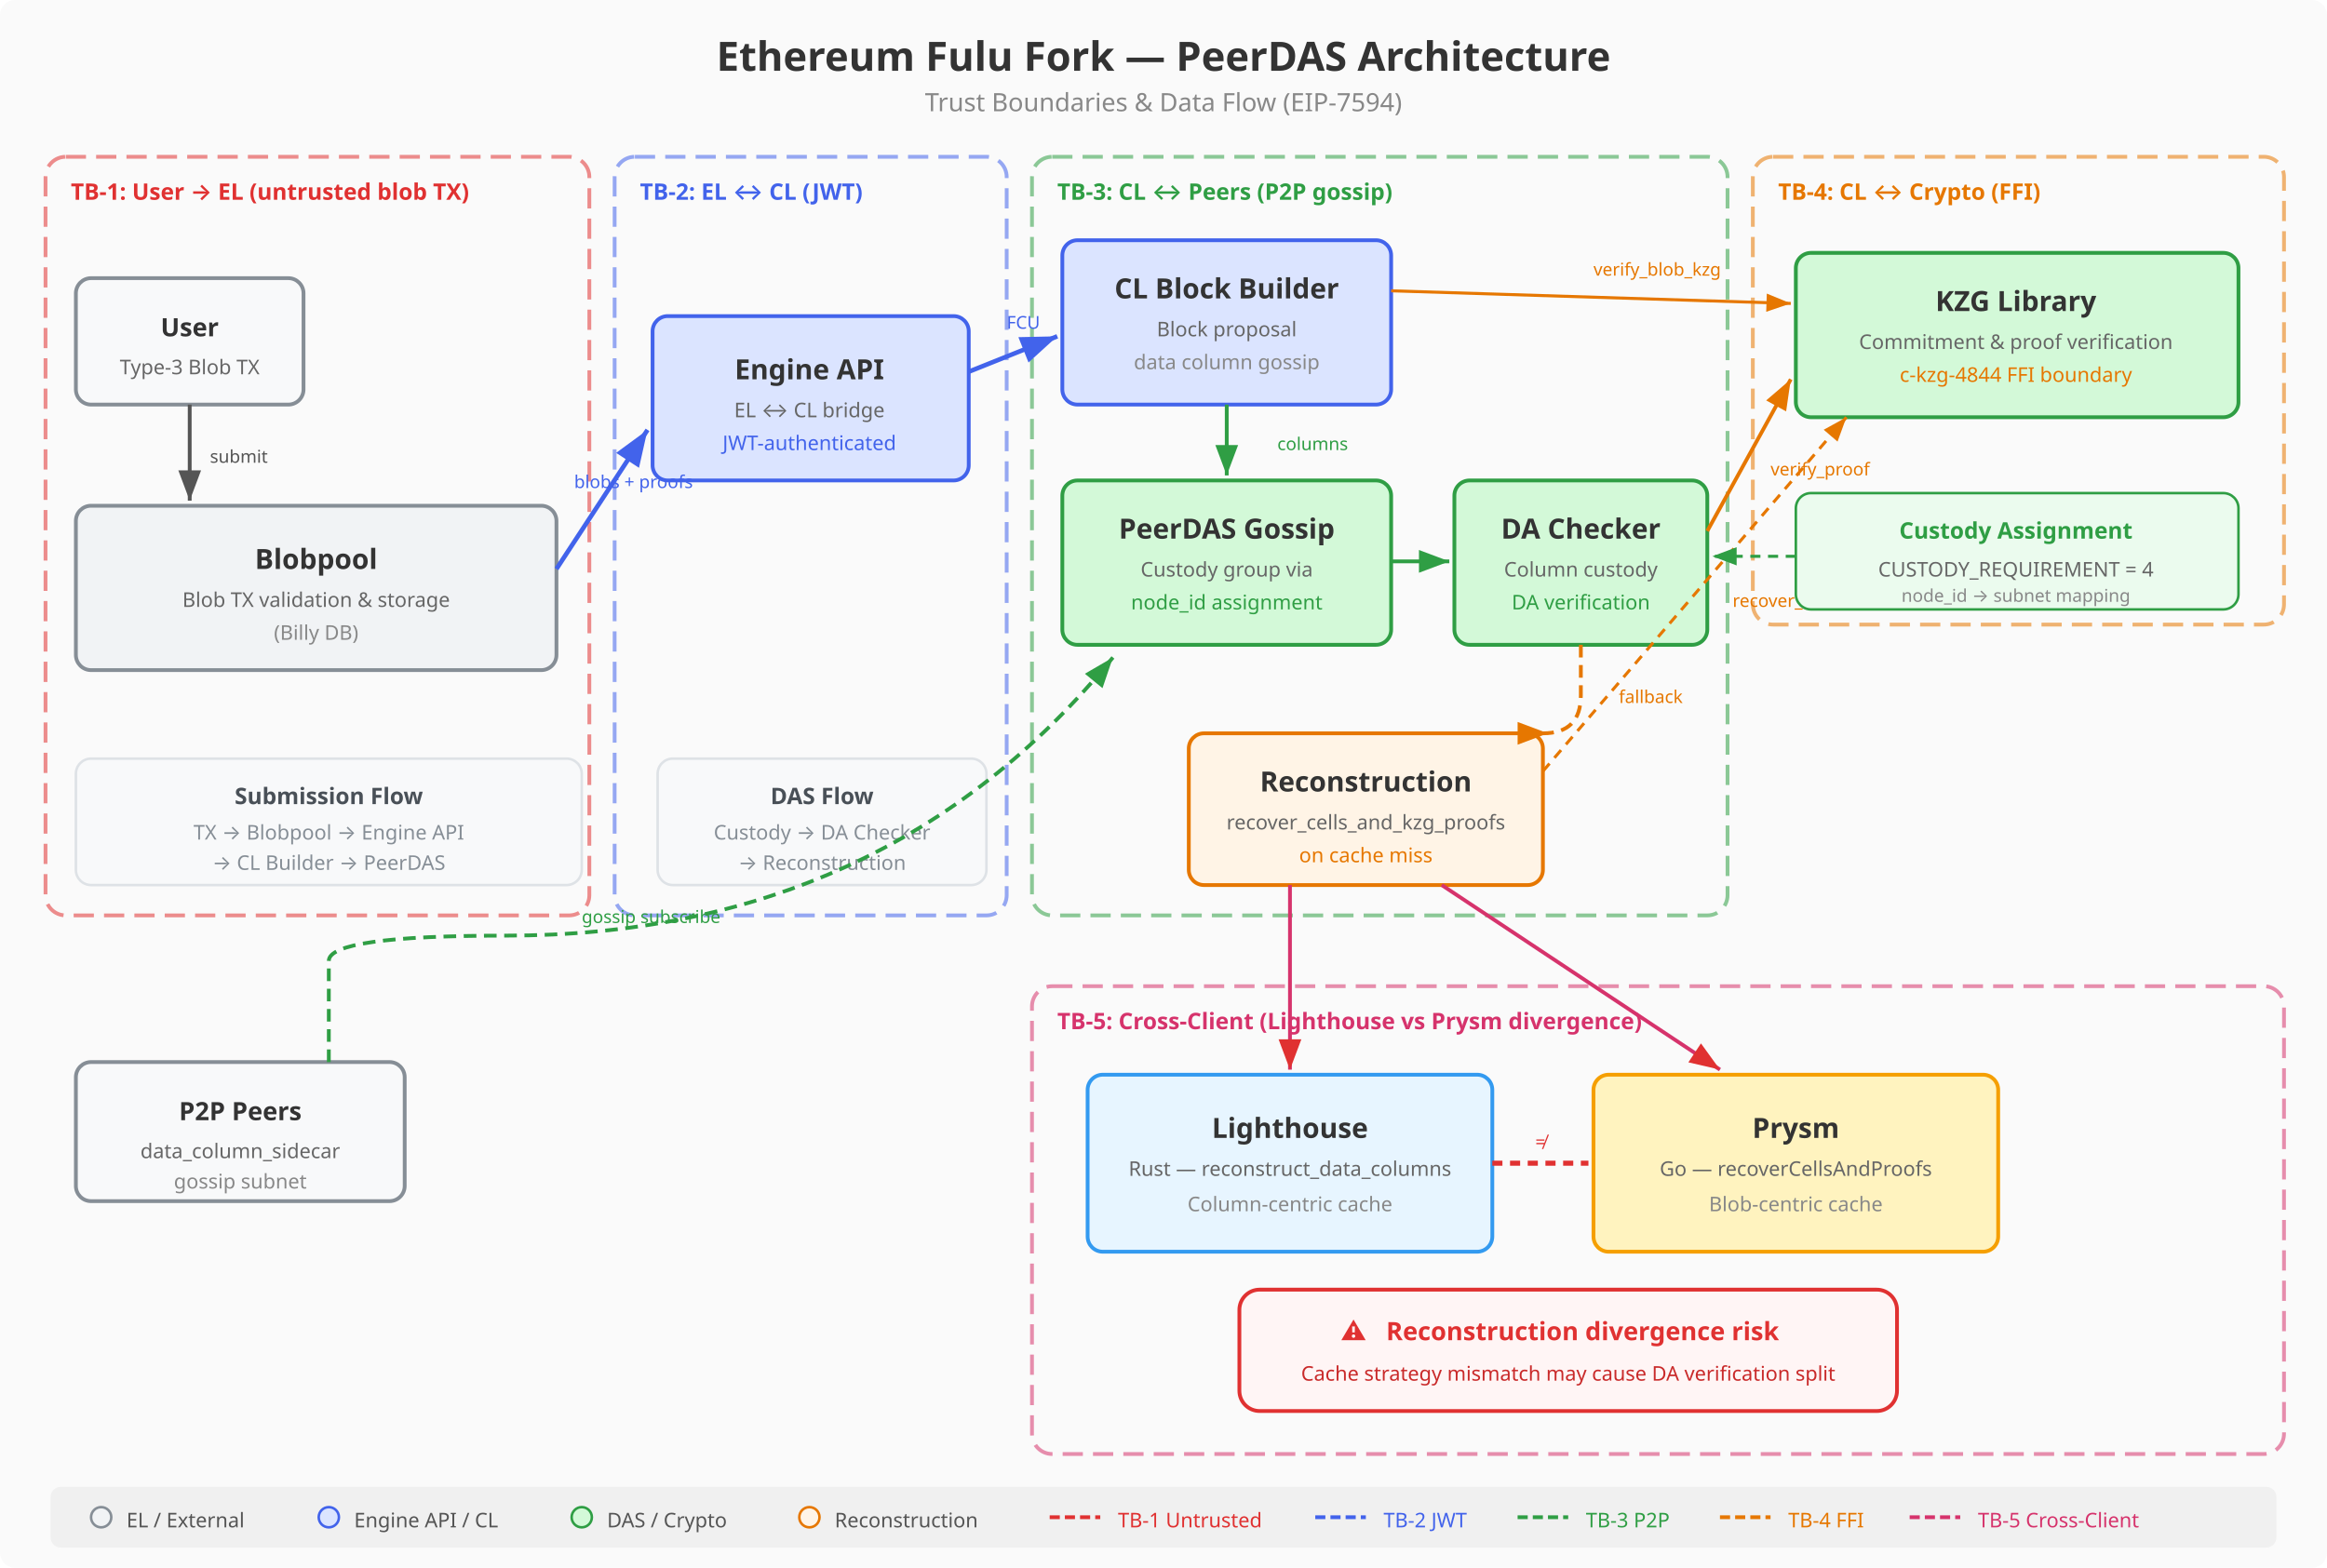
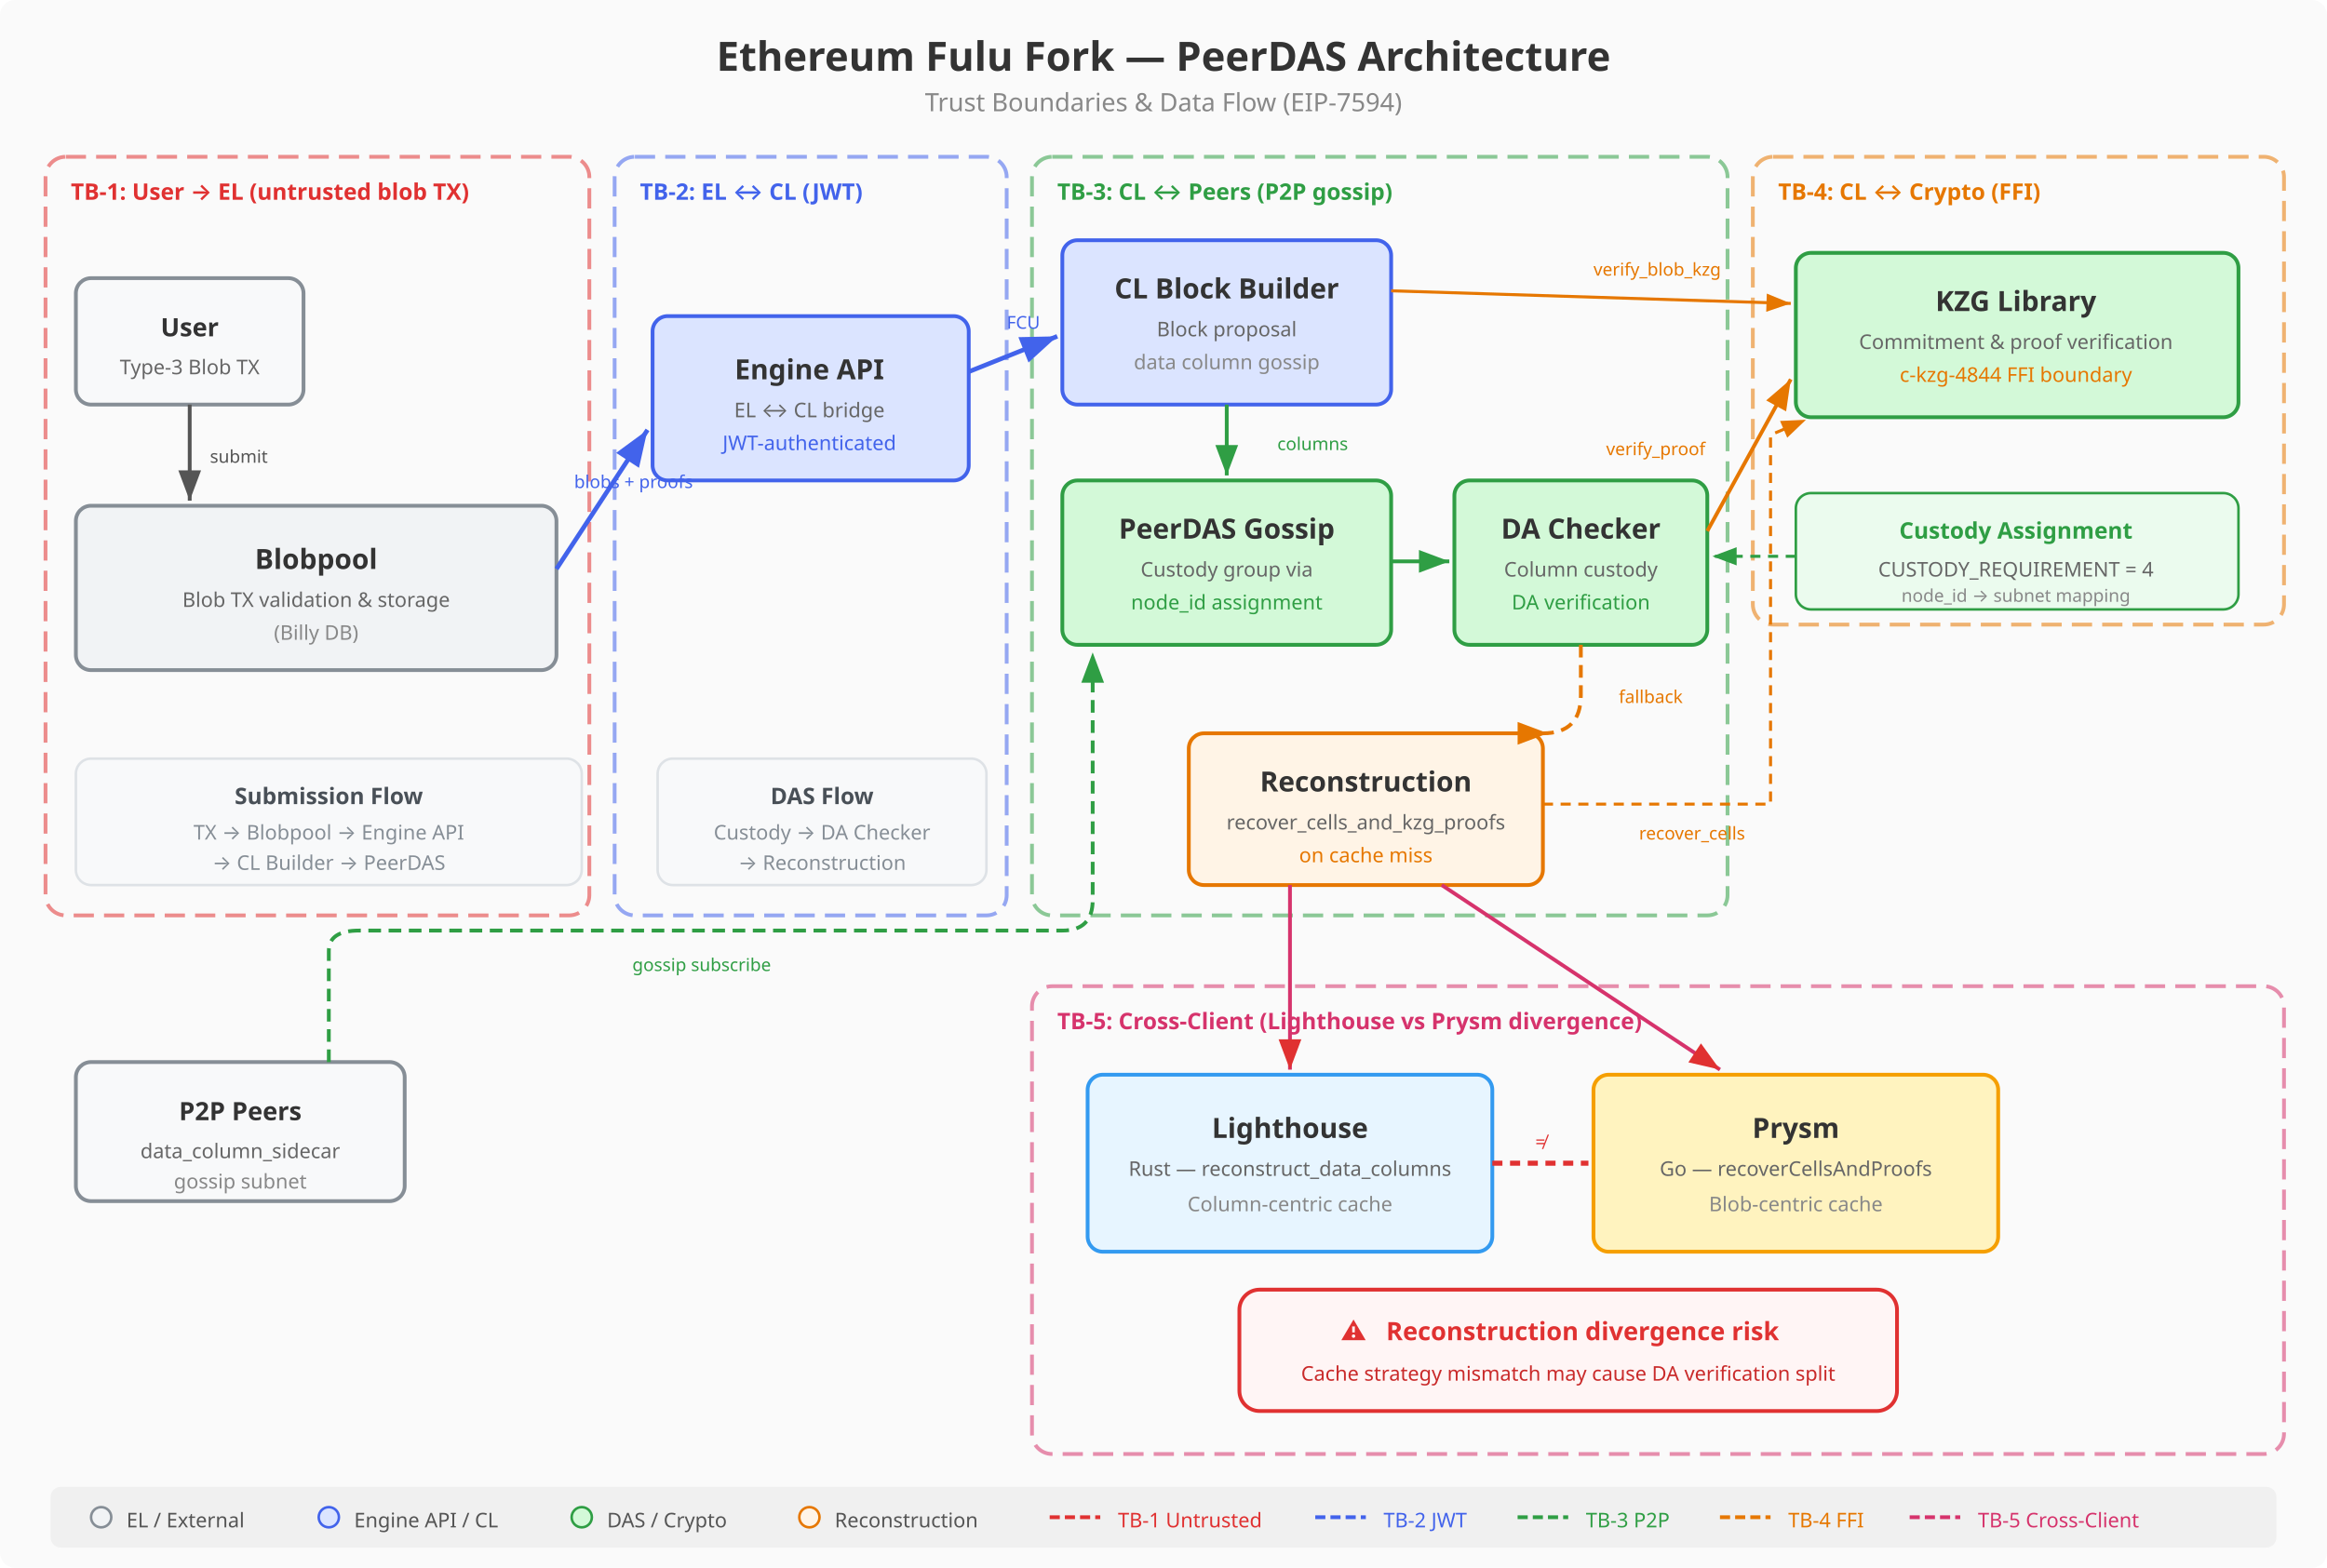
<svg xmlns="http://www.w3.org/2000/svg" viewBox="0 0 920 620" width="920" height="620" font-family="'Segoe UI', system-ui, -apple-system, sans-serif" font-size="12">
  <defs>
    <marker id="arrow" markerWidth="8" markerHeight="6" refX="8" refY="3" orient="auto">
      <path d="M0,0 L8,3 L0,6 Z" fill="#555" />
    </marker>
    <marker id="arrow-blue" markerWidth="8" markerHeight="6" refX="8" refY="3" orient="auto">
      <path d="M0,0 L8,3 L0,6 Z" fill="#4263eb" />
    </marker>
    <marker id="arrow-green" markerWidth="8" markerHeight="6" refX="8" refY="3" orient="auto">
      <path d="M0,0 L8,3 L0,6 Z" fill="#2f9e44" />
    </marker>
    <marker id="arrow-orange" markerWidth="8" markerHeight="6" refX="8" refY="3" orient="auto">
      <path d="M0,0 L8,3 L0,6 Z" fill="#e67700" />
    </marker>
    <marker id="arrow-red" markerWidth="8" markerHeight="6" refX="8" refY="3" orient="auto">
      <path d="M0,0 L8,3 L0,6 Z" fill="#e03131" />
    </marker>
  </defs>
  <rect width="920" height="620" fill="#fafafa" rx="6" />
  <text x="460" y="28" text-anchor="middle" font-size="16" font-weight="bold" fill="#333">Ethereum Fulu Fork — PeerDAS Architecture</text>
  <text x="460" y="44" text-anchor="middle" font-size="10" fill="#888">Trust Boundaries &amp; Data Flow (EIP-7594)</text>
  <rect x="18" y="62" width="215" height="300" rx="8" fill="none" stroke="#e03131" stroke-width="1.5" stroke-dasharray="8,4" opacity="0.55" />
  <text x="28" y="79" font-size="9" fill="#e03131" font-weight="600">TB-1: User → EL (untrusted blob TX)</text>
  <rect x="243" y="62" width="155" height="300" rx="8" fill="none" stroke="#4263eb" stroke-width="1.5" stroke-dasharray="8,4" opacity="0.55" />
  <text x="253" y="79" font-size="9" fill="#4263eb" font-weight="600">TB-2: EL ↔ CL (JWT)</text>
  <rect x="408" y="62" width="275" height="300" rx="8" fill="none" stroke="#2f9e44" stroke-width="1.5" stroke-dasharray="8,4" opacity="0.55" />
  <text x="418" y="79" font-size="9" fill="#2f9e44" font-weight="600">TB-3: CL ↔ Peers (P2P gossip)</text>
  <rect x="693" y="62" width="210" height="185" rx="8" fill="none" stroke="#e67700" stroke-width="1.5" stroke-dasharray="8,4" opacity="0.55" />
  <text x="703" y="79" font-size="9" fill="#e67700" font-weight="600">TB-4: CL ↔ Crypto (FFI)</text>
  <rect x="408" y="390" width="495" height="185" rx="8" fill="none" stroke="#d6336c" stroke-width="1.5" stroke-dasharray="8,4" opacity="0.55" />
  <text x="418" y="407" font-size="9" fill="#d6336c" font-weight="600">TB-5: Cross-Client (Lighthouse vs Prysm divergence)</text>
  <rect x="30" y="110" width="90" height="50" rx="6" fill="#f8f9fa" stroke="#868e96" stroke-width="1.5" />
  <text x="75" y="133" text-anchor="middle" font-size="10" font-weight="600" fill="#333">User</text>
  <text x="75" y="148" text-anchor="middle" font-size="8" fill="#666">Type-3 Blob TX</text>
  <rect x="30" y="200" width="190" height="65" rx="6" fill="#f1f3f5" stroke="#868e96" stroke-width="1.5" />
  <text x="125" y="225" text-anchor="middle" font-size="11" font-weight="600" fill="#333">Blobpool</text>
  <text x="125" y="240" text-anchor="middle" font-size="8" fill="#666">Blob TX validation &amp; storage</text>
  <text x="125" y="253" text-anchor="middle" font-size="8" fill="#888">(Billy DB)</text>
  <line x1="75" y1="160" x2="75" y2="198" stroke="#555" stroke-width="1.5" marker-end="url(#arrow)" />
  <text x="83" y="183" font-size="7" fill="#555">submit</text>
  <rect x="258" y="125" width="125" height="65" rx="6" fill="#dbe4ff" stroke="#4263eb" stroke-width="1.5" />
  <text x="320" y="150" text-anchor="middle" font-size="11" font-weight="600" fill="#333">Engine API</text>
  <text x="320" y="165" text-anchor="middle" font-size="8" fill="#666">EL ↔ CL bridge</text>
  <text x="320" y="178" text-anchor="middle" font-size="8" fill="#4263eb">JWT-authenticated</text>
  <line x1="220" y1="225" x2="256" y2="170" stroke="#4263eb" stroke-width="1.8" marker-end="url(#arrow-blue)" />
  <text x="227" y="193" font-size="7" fill="#4263eb">blobs + proofs</text>
  <rect x="420" y="95" width="130" height="65" rx="6" fill="#dbe4ff" stroke="#4263eb" stroke-width="1.5" />
  <text x="485" y="118" text-anchor="middle" font-size="11" font-weight="600" fill="#333">CL Block Builder</text>
  <text x="485" y="133" text-anchor="middle" font-size="8" fill="#666">Block proposal</text>
  <text x="485" y="146" text-anchor="middle" font-size="8" fill="#888">data column gossip</text>
  <line x1="383" y1="147" x2="418" y2="133" stroke="#4263eb" stroke-width="1.8" marker-end="url(#arrow-blue)" />
  <text x="398" y="130" font-size="7" fill="#4263eb">FCU</text>
  <rect x="420" y="190" width="130" height="65" rx="6" fill="#d3f9d8" stroke="#2f9e44" stroke-width="1.5" />
  <text x="485" y="213" text-anchor="middle" font-size="11" font-weight="600" fill="#333">PeerDAS Gossip</text>
  <text x="485" y="228" text-anchor="middle" font-size="8" fill="#666">Custody group via</text>
  <text x="485" y="241" text-anchor="middle" font-size="8" fill="#2f9e44">node_id assignment</text>
  <line x1="485" y1="160" x2="485" y2="188" stroke="#2f9e44" stroke-width="1.5" marker-end="url(#arrow-green)" />
  <text x="505" y="178" font-size="7" fill="#2f9e44">columns</text>
  <rect x="575" y="190" width="100" height="65" rx="6" fill="#d3f9d8" stroke="#2f9e44" stroke-width="1.5" />
  <text x="625" y="213" text-anchor="middle" font-size="11" font-weight="600" fill="#333">DA Checker</text>
  <text x="625" y="228" text-anchor="middle" font-size="8" fill="#666">Column custody</text>
  <text x="625" y="241" text-anchor="middle" font-size="8" fill="#2f9e44">DA verification</text>
  <line x1="550" y1="222" x2="573" y2="222" stroke="#2f9e44" stroke-width="1.5" marker-end="url(#arrow-green)" />
  <rect x="470" y="290" width="140" height="60" rx="6" fill="#fff4e6" stroke="#e67700" stroke-width="1.5" />
  <text x="540" y="313" text-anchor="middle" font-size="11" font-weight="600" fill="#333">Reconstruction</text>
  <text x="540" y="328" text-anchor="middle" font-size="8" fill="#666">recover_cells_and_kzg_proofs</text>
  <text x="540" y="341" text-anchor="middle" font-size="8" fill="#e67700">on cache miss</text>
  <path d="M625,255 L625,275 Q625,290 610,290 L612,290" fill="none" stroke="#e67700" stroke-width="1.5" stroke-dasharray="5,3" marker-end="url(#arrow-orange)" />
  <text x="640" y="278" font-size="7" fill="#e67700">fallback</text>
  <rect x="710" y="100" width="175" height="65" rx="6" fill="#d3f9d8" stroke="#2f9e44" stroke-width="1.5" />
  <text x="797" y="123" text-anchor="middle" font-size="11" font-weight="600" fill="#333">KZG Library</text>
  <text x="797" y="138" text-anchor="middle" font-size="8" fill="#666">Commitment &amp; proof verification</text>
  <text x="797" y="151" text-anchor="middle" font-size="8" fill="#e67700">c-kzg-4844 FFI boundary</text>
  <line x1="675" y1="210" x2="708" y2="150" stroke="#e67700" stroke-width="1.5" marker-end="url(#arrow-orange)" />
-   <text x="700" y="188" font-size="7" fill="#e67700">verify_proof</text>
-   <line x1="610" y1="305" x2="730" y2="165" stroke="#e67700" stroke-width="1.2" stroke-dasharray="4,3" marker-end="url(#arrow-orange)" />
-   <text x="685" y="240" font-size="7" fill="#e67700">recover_cells</text>
+   <text x="635" y="180" font-size="7" fill="#e67700">verify_proof</text>
+   <path d="M610,318 L700,318 L700,172 L714,166" fill="none" stroke="#e67700" stroke-width="1.2" stroke-dasharray="4,3" marker-end="url(#arrow-orange)" />
+   <text x="648" y="332" font-size="7" fill="#e67700">recover_cells</text>
  <line x1="550" y1="115" x2="708" y2="120" stroke="#e67700" stroke-width="1.2" marker-end="url(#arrow-orange)" />
  <text x="630" y="109" font-size="7" fill="#e67700">verify_blob_kzg</text>
  <rect x="430" y="425" width="160" height="70" rx="6" fill="#e7f5ff" stroke="#339af0" stroke-width="1.5" />
  <text x="510" y="450" text-anchor="middle" font-size="11" font-weight="600" fill="#333">Lighthouse</text>
  <text x="510" y="465" text-anchor="middle" font-size="8" fill="#666">Rust — reconstruct_data_columns</text>
  <text x="510" y="479" text-anchor="middle" font-size="8" fill="#888">Column-centric cache</text>
  <rect x="630" y="425" width="160" height="70" rx="6" fill="#fff3bf" stroke="#f59f00" stroke-width="1.5" />
  <text x="710" y="450" text-anchor="middle" font-size="11" font-weight="600" fill="#333">Prysm</text>
  <text x="710" y="465" text-anchor="middle" font-size="8" fill="#666">Go — recoverCellsAndProofs</text>
  <text x="710" y="479" text-anchor="middle" font-size="8" fill="#888">Blob-centric cache</text>
  <rect x="490" y="510" width="260" height="48" rx="8" fill="#fff5f5" stroke="#e03131" stroke-width="1.5" />
  <text x="530" y="530" font-size="10" fill="#e03131" font-weight="600">⚠</text>
  <text x="548" y="530" font-size="10" fill="#e03131" font-weight="600">Reconstruction divergence risk</text>
  <text x="620" y="546" text-anchor="middle" font-size="8" fill="#c92a2a">Cache strategy mismatch may cause DA verification split</text>
  <line x1="510" y1="350" x2="510" y2="423" stroke="#d6336c" stroke-width="1.5" marker-end="url(#arrow-red)" />
  <line x1="570" y1="350" x2="680" y2="423" stroke="#d6336c" stroke-width="1.5" marker-end="url(#arrow-red)" />
  <line x1="590" y1="460" x2="628" y2="460" stroke="#e03131" stroke-width="2" stroke-dasharray="4,3" />
  <text x="609" y="454" text-anchor="middle" font-size="7" fill="#e03131">≠</text>
  <rect x="30" y="300" width="200" height="50" rx="6" fill="#f8f9fa" stroke="#dee2e6" stroke-width="1" />
  <text x="130" y="318" text-anchor="middle" font-size="9" font-weight="600" fill="#495057">Submission Flow</text>
  <text x="130" y="332" text-anchor="middle" font-size="8" fill="#868e96">TX → Blobpool → Engine API</text>
  <text x="130" y="344" text-anchor="middle" font-size="8" fill="#868e96">→ CL Builder → PeerDAS</text>
  <rect x="260" y="300" width="130" height="50" rx="6" fill="#f8f9fa" stroke="#dee2e6" stroke-width="1" />
  <text x="325" y="318" text-anchor="middle" font-size="9" font-weight="600" fill="#495057">DAS Flow</text>
  <text x="325" y="332" text-anchor="middle" font-size="8" fill="#868e96">Custody → DA Checker</text>
  <text x="325" y="344" text-anchor="middle" font-size="8" fill="#868e96">→ Reconstruction</text>
  <rect x="30" y="420" width="130" height="55" rx="6" fill="#f8f9fa" stroke="#868e96" stroke-width="1.5" />
  <text x="95" y="443" text-anchor="middle" font-size="10" font-weight="600" fill="#333">P2P Peers</text>
  <text x="95" y="458" text-anchor="middle" font-size="8" fill="#666">data_column_sidecar</text>
  <text x="95" y="470" text-anchor="middle" font-size="8" fill="#888">gossip subnet</text>
-   <path d="M130,420 L130,380 Q130,370 200,370 Q350,370 440,260" fill="none" stroke="#2f9e44" stroke-width="1.5" stroke-dasharray="5,3" marker-end="url(#arrow-green)" />
-   <text x="230" y="365" font-size="7" fill="#2f9e44">gossip subscribe</text>
+   <path d="M130,420 L130,376 Q130,368 142,368 L420,368 Q432,368 432,356 L432,258" fill="none" stroke="#2f9e44" stroke-width="1.5" stroke-dasharray="5,3" marker-end="url(#arrow-green)" />
+   <text x="250" y="384" font-size="7" fill="#2f9e44">gossip subscribe</text>
  <rect x="710" y="195" width="175" height="46" rx="6" fill="#ebfbee" stroke="#2f9e44" stroke-width="1" />
  <text x="797" y="213" text-anchor="middle" font-size="9" font-weight="600" fill="#2f9e44">Custody Assignment</text>
  <text x="797" y="228" text-anchor="middle" font-size="8" fill="#666">CUSTODY_REQUIREMENT = 4</text>
  <text x="797" y="238" text-anchor="middle" font-size="7" fill="#888">node_id → subnet mapping</text>
  <line x1="710" y1="220" x2="677" y2="220" stroke="#2f9e44" stroke-width="1.2" stroke-dasharray="4,3" marker-end="url(#arrow-green)" />
  <rect x="20" y="588" width="880" height="24" rx="4" fill="#f0f0f0" stroke="none" />
  <circle cx="40" cy="600" r="4" fill="#f1f3f5" stroke="#868e96" />
  <text x="50" y="604" font-size="8" fill="#555">EL / External</text>
  <circle cx="130" cy="600" r="4" fill="#dbe4ff" stroke="#4263eb" />
  <text x="140" y="604" font-size="8" fill="#555">Engine API / CL</text>
  <circle cx="230" cy="600" r="4" fill="#d3f9d8" stroke="#2f9e44" />
  <text x="240" y="604" font-size="8" fill="#555">DAS / Crypto</text>
  <circle cx="320" cy="600" r="4" fill="#fff4e6" stroke="#e67700" />
  <text x="330" y="604" font-size="8" fill="#555">Reconstruction</text>
  <line x1="415" y1="600" x2="435" y2="600" stroke="#e03131" stroke-width="1.5" stroke-dasharray="4,2" />
  <text x="442" y="604" font-size="8" fill="#e03131">TB-1 Untrusted</text>
  <line x1="520" y1="600" x2="540" y2="600" stroke="#4263eb" stroke-width="1.5" stroke-dasharray="4,2" />
  <text x="547" y="604" font-size="8" fill="#4263eb">TB-2 JWT</text>
  <line x1="600" y1="600" x2="620" y2="600" stroke="#2f9e44" stroke-width="1.5" stroke-dasharray="4,2" />
  <text x="627" y="604" font-size="8" fill="#2f9e44">TB-3 P2P</text>
  <line x1="680" y1="600" x2="700" y2="600" stroke="#e67700" stroke-width="1.5" stroke-dasharray="4,2" />
  <text x="707" y="604" font-size="8" fill="#e67700">TB-4 FFI</text>
  <line x1="755" y1="600" x2="775" y2="600" stroke="#d6336c" stroke-width="1.5" stroke-dasharray="4,2" />
  <text x="782" y="604" font-size="8" fill="#d6336c">TB-5 Cross-Client</text>
</svg>
